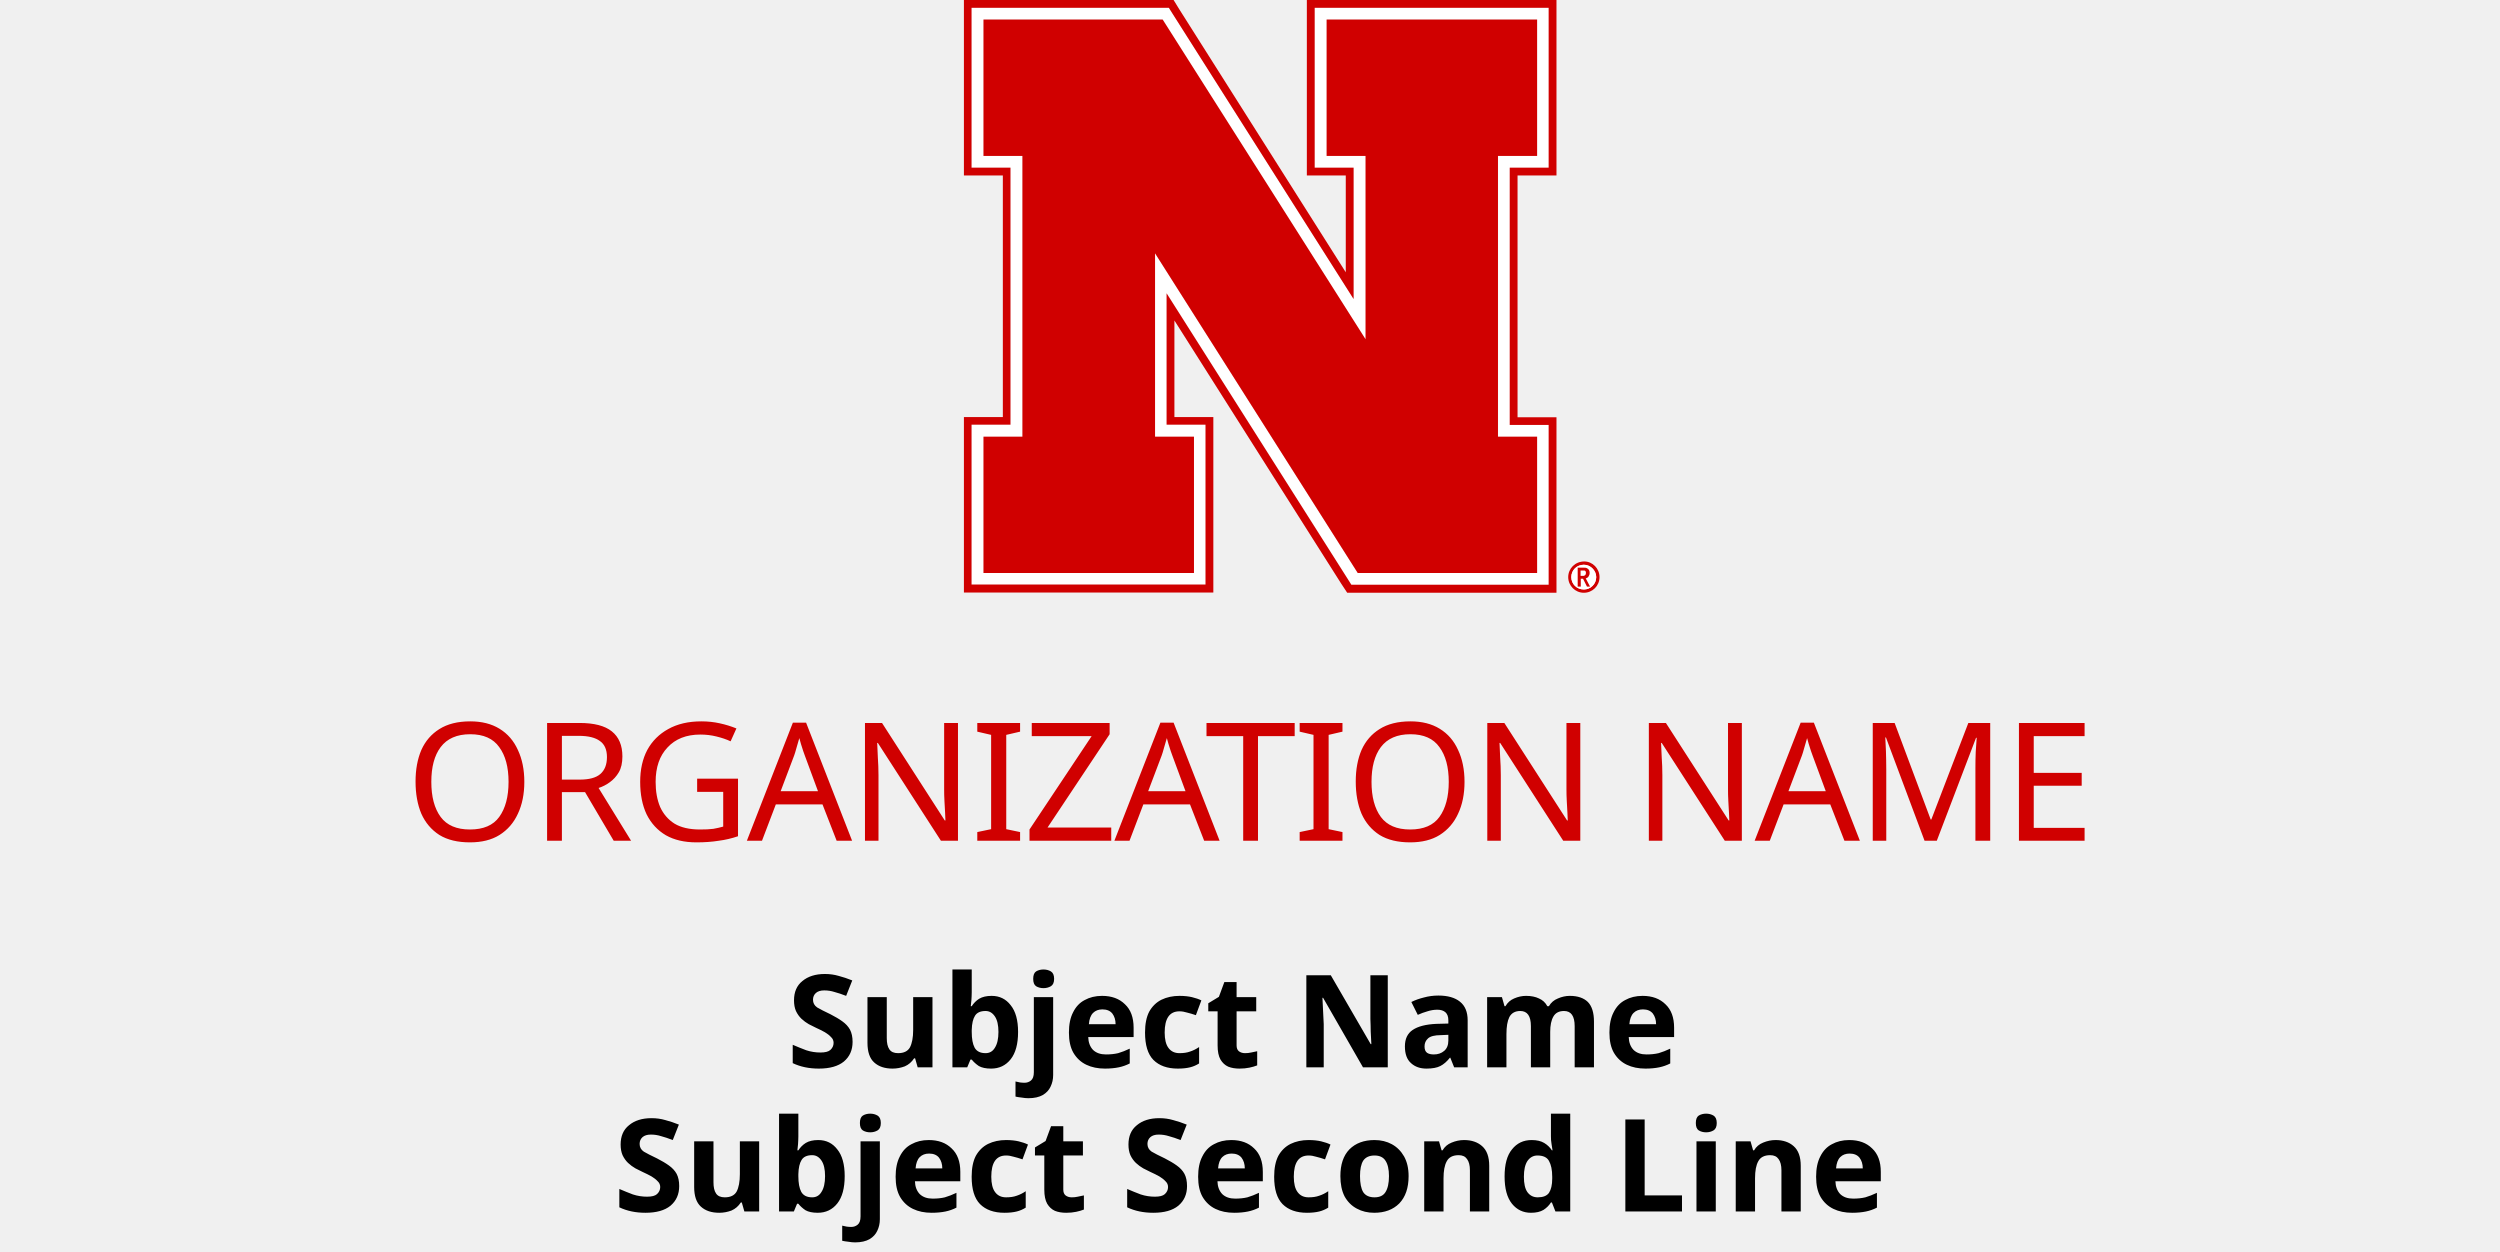
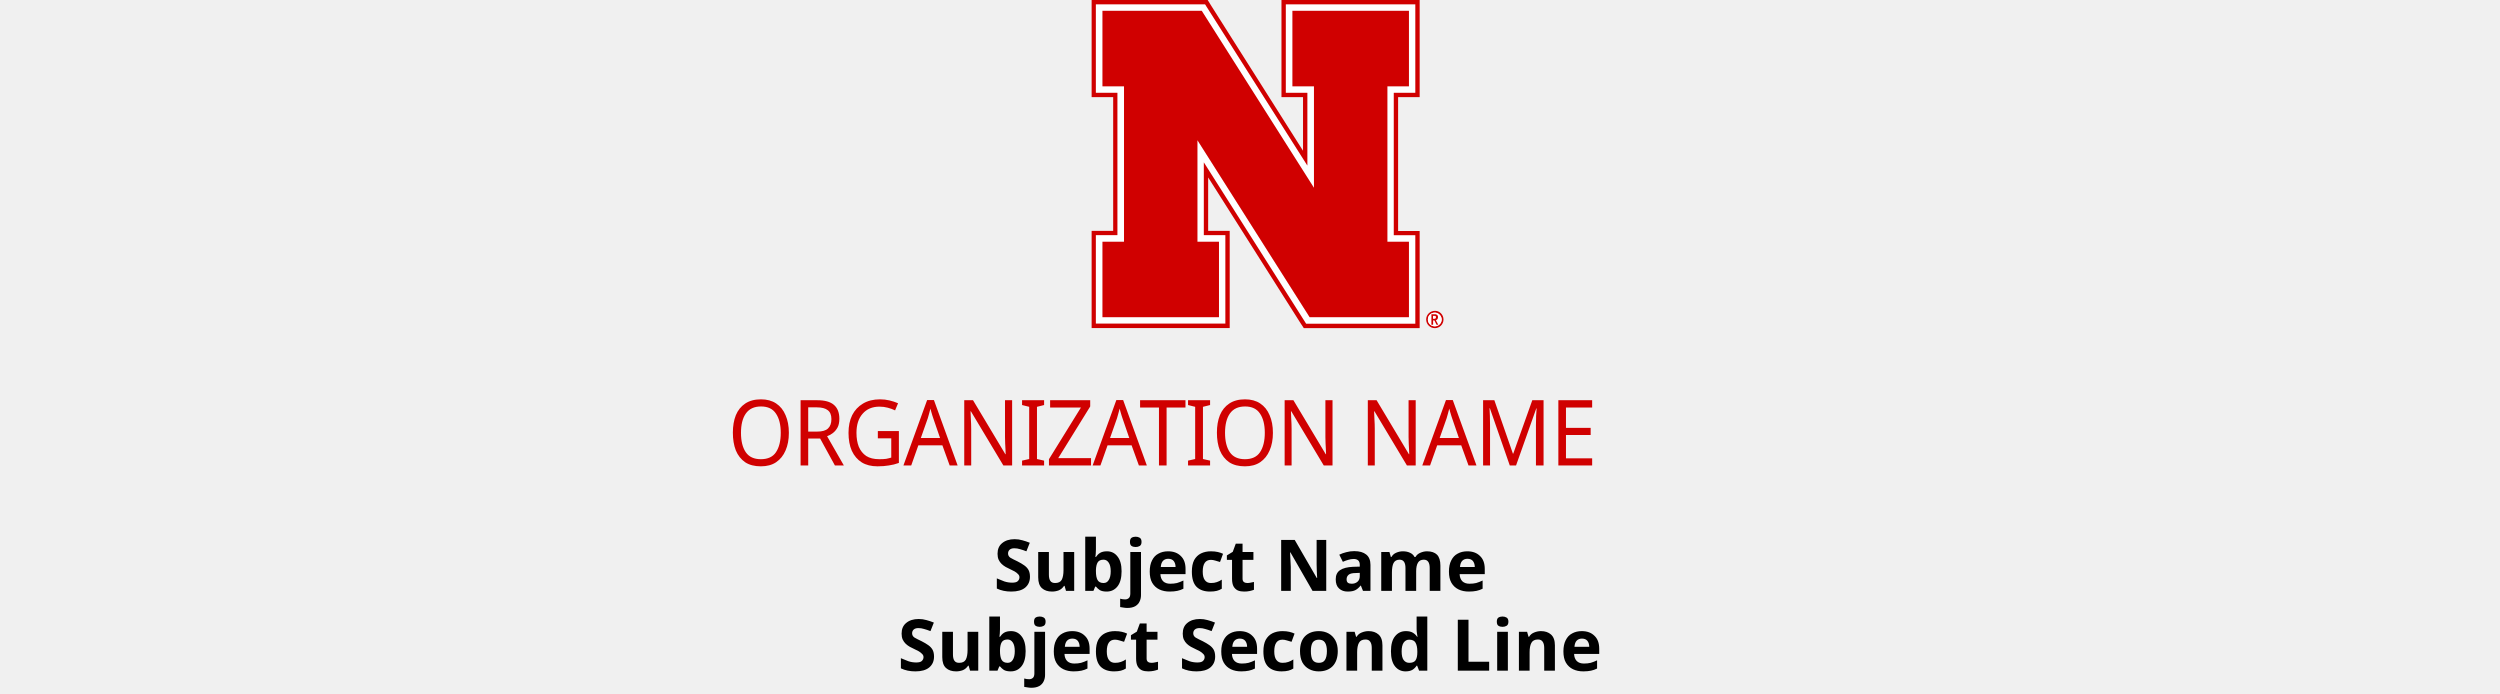
- <svg xmlns="http://www.w3.org/2000/svg" id="a" data-name="v_org_subject_2" viewBox="0 0 121.38 60.78">
+ <svg xmlns="http://www.w3.org/2000/svg" data-name="v_org_subject_2" viewBox="0 0 219.26 60.78">
  <g>
-     <path d="M76.9,28.62c-.34,0-.61-.26-.61-.6s.27-.6,.61-.6c.32,0,.6,.28,.6,.6s-.27,.6-.6,.6m.02-1.36c-.44,0-.78,.34-.78,.76s.34,.76,.76,.76,.76-.34,.76-.76-.34-.76-.74-.76" fill="#d00000" />
-     <path d="M76.9,28.62c-.34,0-.61-.26-.61-.6s.27-.6,.61-.6c.32,0,.6,.28,.6,.6,0,.34-.27,.6-.6,.6" fill="#fff" />
+     <path class="n_main_color" d="M125.84,28.62c-.34,0-.61-.26-.61-.6s.27-.6,.61-.6c.32,0,.6,.28,.6,.6s-.27,.6-.6,.6m.02-1.36c-.44,0-.78,.34-.78,.76s.34,.76,.76,.76,.76-.34,.76-.76-.34-.76-.74-.76" fill="#d00000" />
+     <path class="n_secondary_color" d="M125.84,28.62c-.34,0-.61-.26-.61-.6s.27-.6,.61-.6c.32,0,.6,.28,.6,.6,0,.34-.27,.6-.6,.6" fill="#fff" />
    <g>
-       <path d="M57.97,21.2v6.62h-10.22v-6.62h1.89V7.57h-1.89V.95h8.71l9.84,15.52V7.57h-1.89V.95h10.22V7.57h-1.89v13.63h1.89v6.62h-8.71l-9.84-15.52v8.9h1.89ZM74.63,.38h-10.79v7.76h1.89v6.38L56.93,.64l-.15-.27h-9.6v7.76h1.89v12.49h-1.89v7.76h11.36v-7.76h-1.89v-6.38l8.8,13.88,.17,.27h9.58v-7.76h-1.89V8.14h1.89V.38h-.57Z" fill="#fff" />
-       <polygon points="66.3 16.47 56.45 .95 47.75 .95 47.75 7.57 49.64 7.57 49.64 21.2 47.75 21.2 47.75 27.82 57.97 27.82 57.97 21.2 56.08 21.2 56.08 12.3 65.92 27.82 74.63 27.82 74.63 21.2 72.73 21.2 72.73 7.57 74.63 7.57 74.63 .95 64.41 .95 64.41 7.57 66.3 7.57 66.3 16.47" fill="#d00000" />
-       <path d="M75.19,.95v7.19h-1.89v12.49h1.89v7.76h-9.58l-.17-.27-8.8-13.88v6.38h1.89v7.76h-11.36v-7.76h1.89V8.14h-1.89V.38h9.58l.17,.27,8.8,13.87v-6.38h-1.89V.38h11.36V.95Zm-.57-.95h-11.17V8.52h1.89v4.7L57.25,.44l-.27-.44h-10.18V8.52h1.89v11.73h-1.89v8.52h12.11v-8.52h-1.89v-4.69l8.1,12.78,.29,.44h10.16v-8.52h-1.89V8.52h1.89V0h-.94Zm2.2,27.96h.07c.07-.02,.11-.05,.11-.15,0-.06-.02-.09-.07-.11h-.19v.26h.08Zm-.23-.4h.27c.11,0,.15,0,.21,.04,.07,.04,.11,.11,.11,.21,0,.08-.02,.13-.06,.19-.02,.04-.05,.04-.11,.08h-.02l.21,.4h-.15l-.19-.38h-.11v.38h-.15v-.91Z" fill="#d00000" />
-       <rect x="19.23" y="0" width="82.91" height="28.94" fill="none" />
+       <path class="n_secondary_color" d="M106.91,21.2v6.62h-10.22v-6.62h1.89V7.57h-1.89V.95h8.71l9.84,15.52V7.57h-1.89V.95h10.22V7.57h-1.89v13.63h1.89v6.62h-8.71l-9.84-15.52v8.9h1.89ZM123.57,.38h-10.79v7.76h1.89v6.38L105.87,.64l-.15-.27h-9.6v7.76h1.89v12.49h-1.89v7.76h11.36v-7.76h-1.89v-6.38l8.8,13.88,.17,.27h9.58v-7.76h-1.89V8.14h1.89V.38h-.57Z" fill="#fff" />
+       <polygon class="n_main_color" points="115.24 16.47 105.4 .95 96.69 .95 96.69 7.57 98.58 7.57 98.58 21.2 96.69 21.2 96.69 27.82 106.91 27.82 106.91 21.2 105.02 21.2 105.02 12.3 114.86 27.82 123.57 27.82 123.57 21.2 121.68 21.2 121.68 7.57 123.57 7.57 123.57 .95 113.35 .95 113.35 7.57 115.24 7.57 115.24 16.47" fill="#d00000" />
+       <path class="n_main_color" d="M124.13,.95v7.19h-1.89v12.49h1.89v7.76h-9.58l-.17-.27-8.8-13.88v6.38h1.89v7.76h-11.36v-7.76h1.89V8.14h-1.89V.38h9.58l.17,.27,8.8,13.87v-6.38h-1.89V.38h11.36V.95Zm-.57-.95h-11.17V8.52h1.89v4.7L106.19,.44l-.27-.44h-10.18V8.52h1.89v11.73h-1.89v8.52h12.11v-8.52h-1.89v-4.69l8.1,12.78,.29,.44h10.16v-8.52h-1.89V8.52h1.89V0h-.94Zm2.2,27.96h.07c.07-.02,.11-.05,.11-.15,0-.06-.02-.09-.07-.11h-.19v.26h.08Zm-.23-.4h.27c.11,0,.15,0,.21,.04,.07,.04,.11,.11,.11,.21,0,.08-.02,.13-.06,.19-.02,.04-.05,.04-.11,.08h-.02l.21,.4h-.15l-.19-.38h-.11v.38h-.15v-.91Z" fill="#d00000" />
    </g>
  </g>
-   <text style="text-align: center;" text-anchor="middle" fill="#d00000" font-family="Oswald-Medium, Oswald" font-size="8" letter-spacing="-.02em">
-     <tspan x="60.69" y="40.82" class="org_first_line">ORGANIZATION NAME</tspan>
+   <text style="text-align: center; transform-origin: center center;" text-anchor="middle" transform="scale(.93 1)" class="text_main_color" fill="#d00000" font-family="Oswald-Medium, Oswald" font-size="8" letter-spacing="-.02em">
+     <tspan class="org_first_line" x="109.63" y="40.82">ORGANIZATION NAME</tspan>
  </text>
-   <text style="text-align: center;" text-anchor="middle" fill="#000" font-family="SourceSerif4-SemiboldIt, 'Source Serif 4'" font-size="6.25" font-weight="700" letter-spacing="0em">
-     <tspan x="60.69" y="51.82" class="subject_first_line">Subject Name</tspan>
-     <tspan x="60.69" y="58.82" class="subject_first_line">Subject Second Line</tspan>
+   <text style="text-align: center; transform-origin: center center;" text-anchor="middle" class="text_secondary_color" fill="#000" font-family="SourceSerif4-SemiboldIt, 'Source Serif 4'" font-size="6.25" font-weight="700" letter-spacing="0em">
+     <tspan class="subject_first_line" x="109.63" y="51.82">Subject Name</tspan>
+     <tspan class="subject_second_line" x="109.63" y="58.82">Subject Second Line</tspan>
  </text>
</svg>
